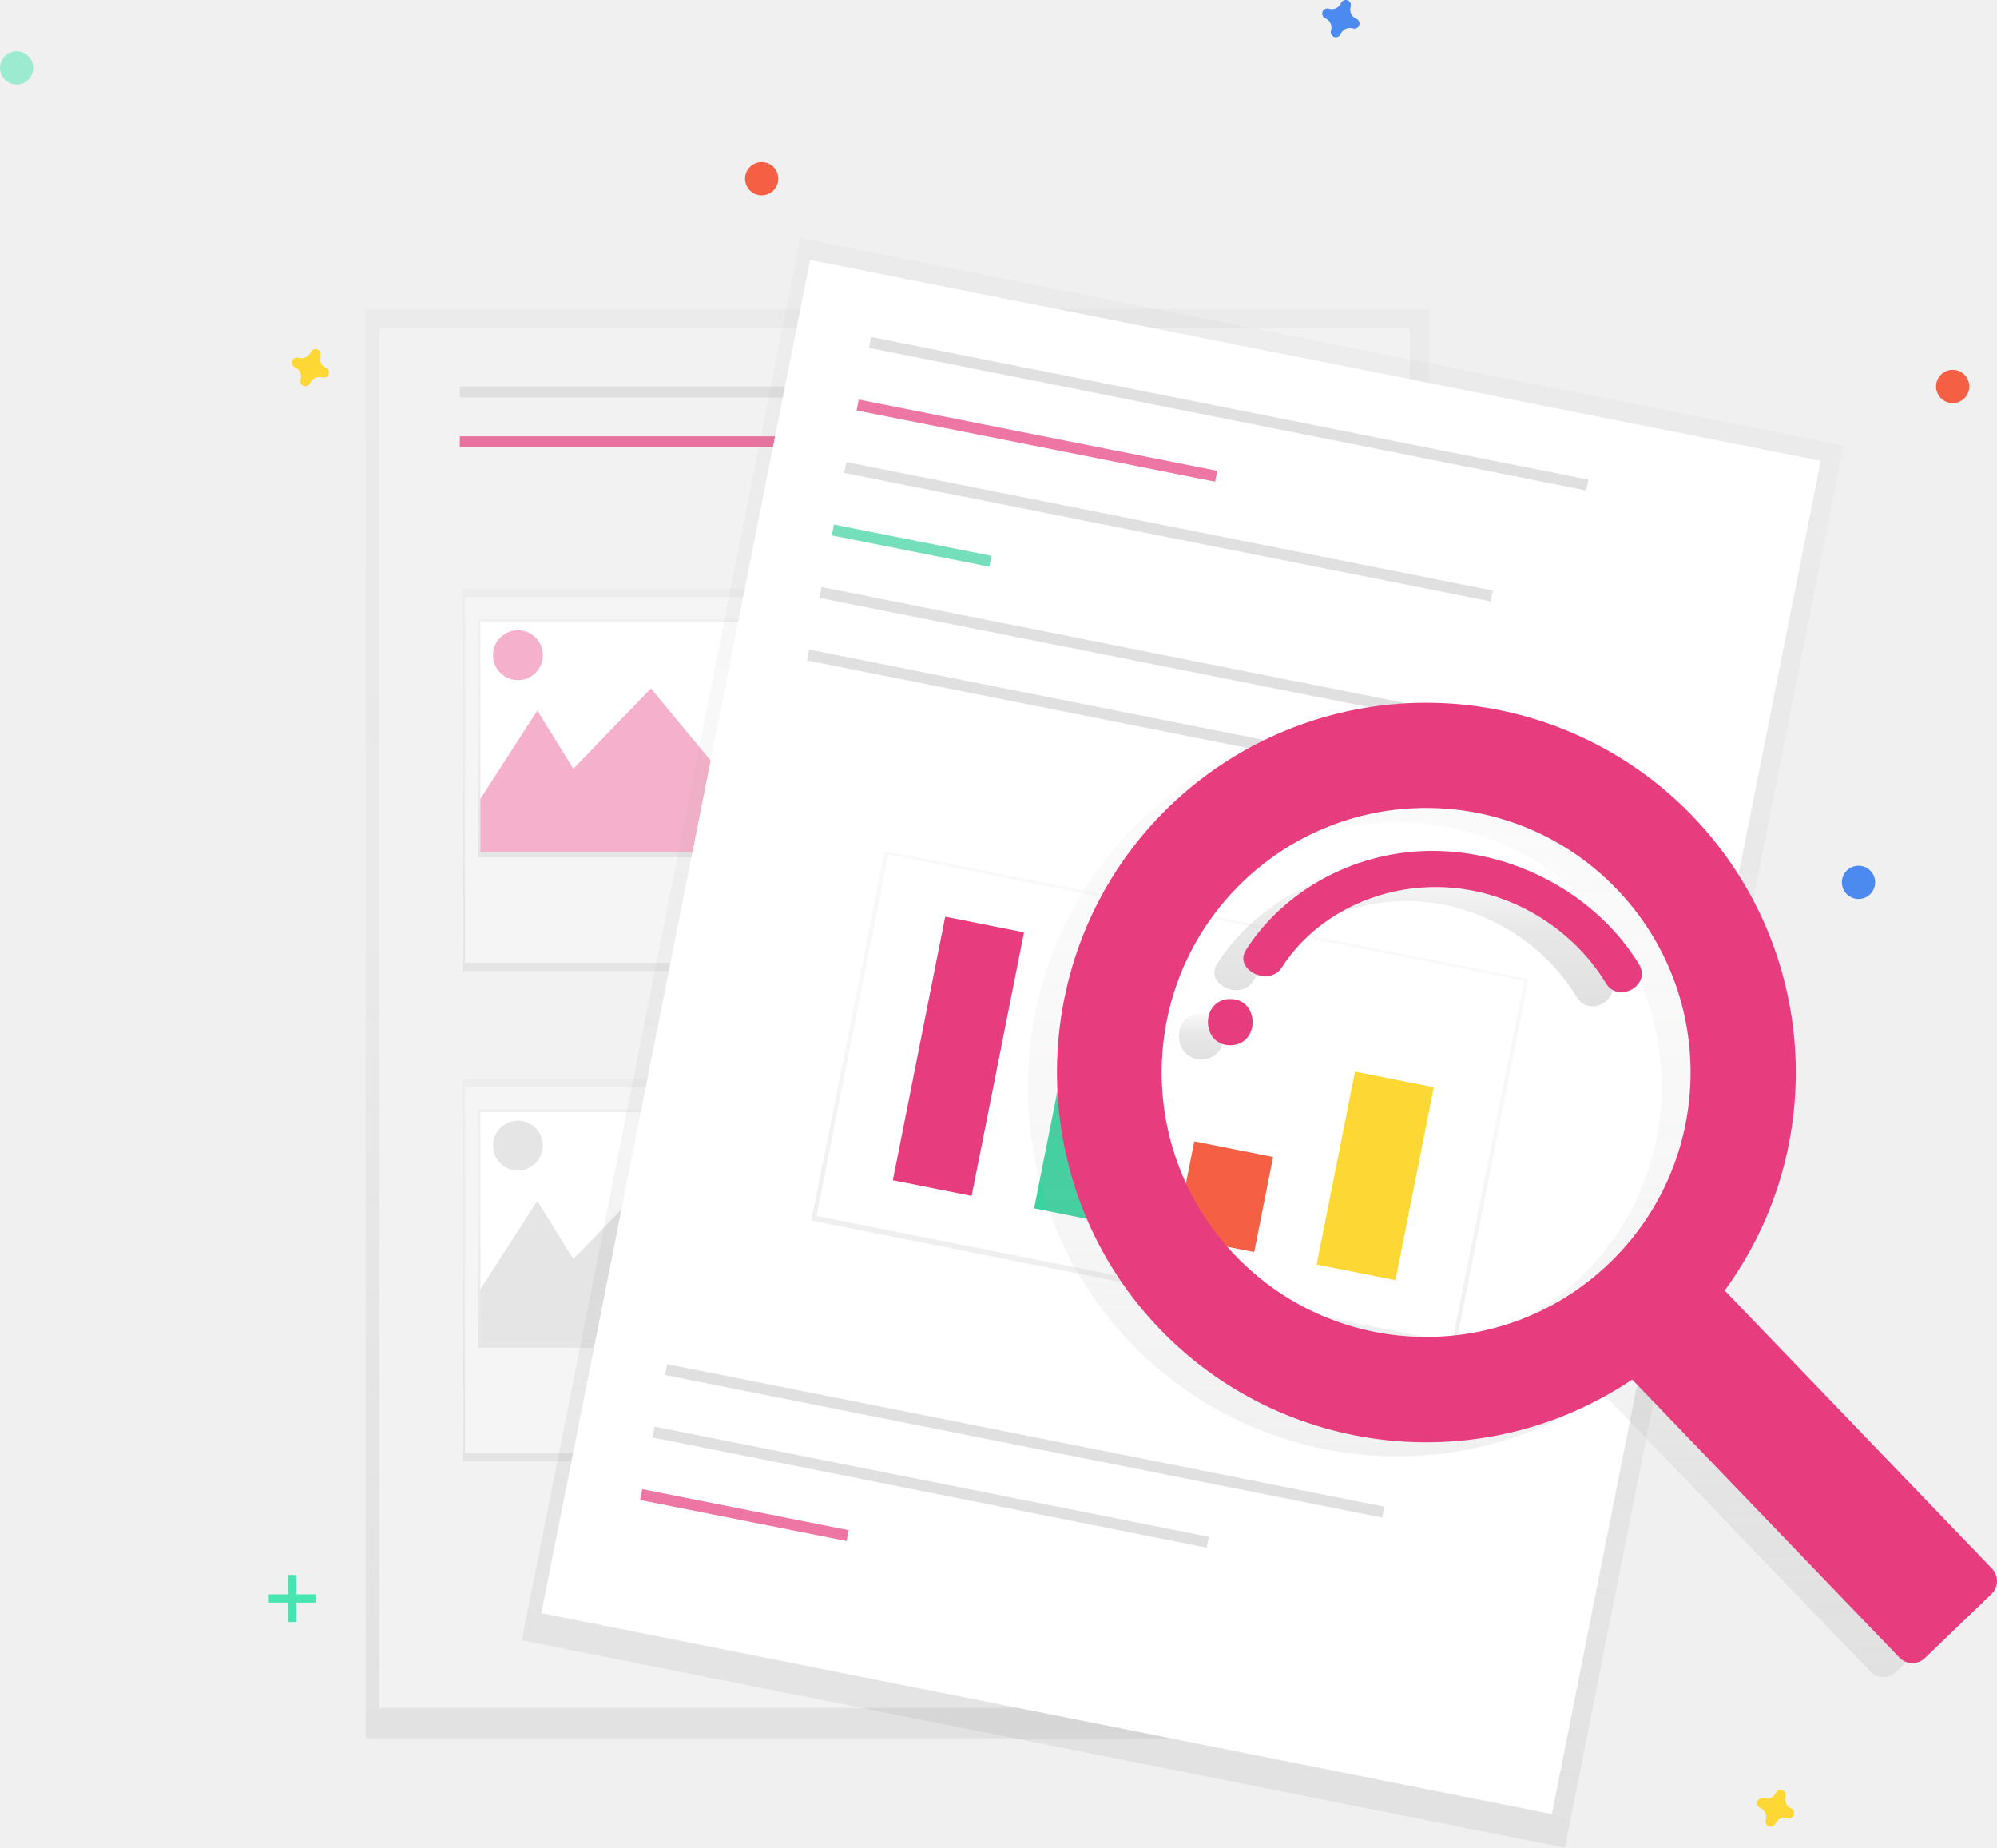
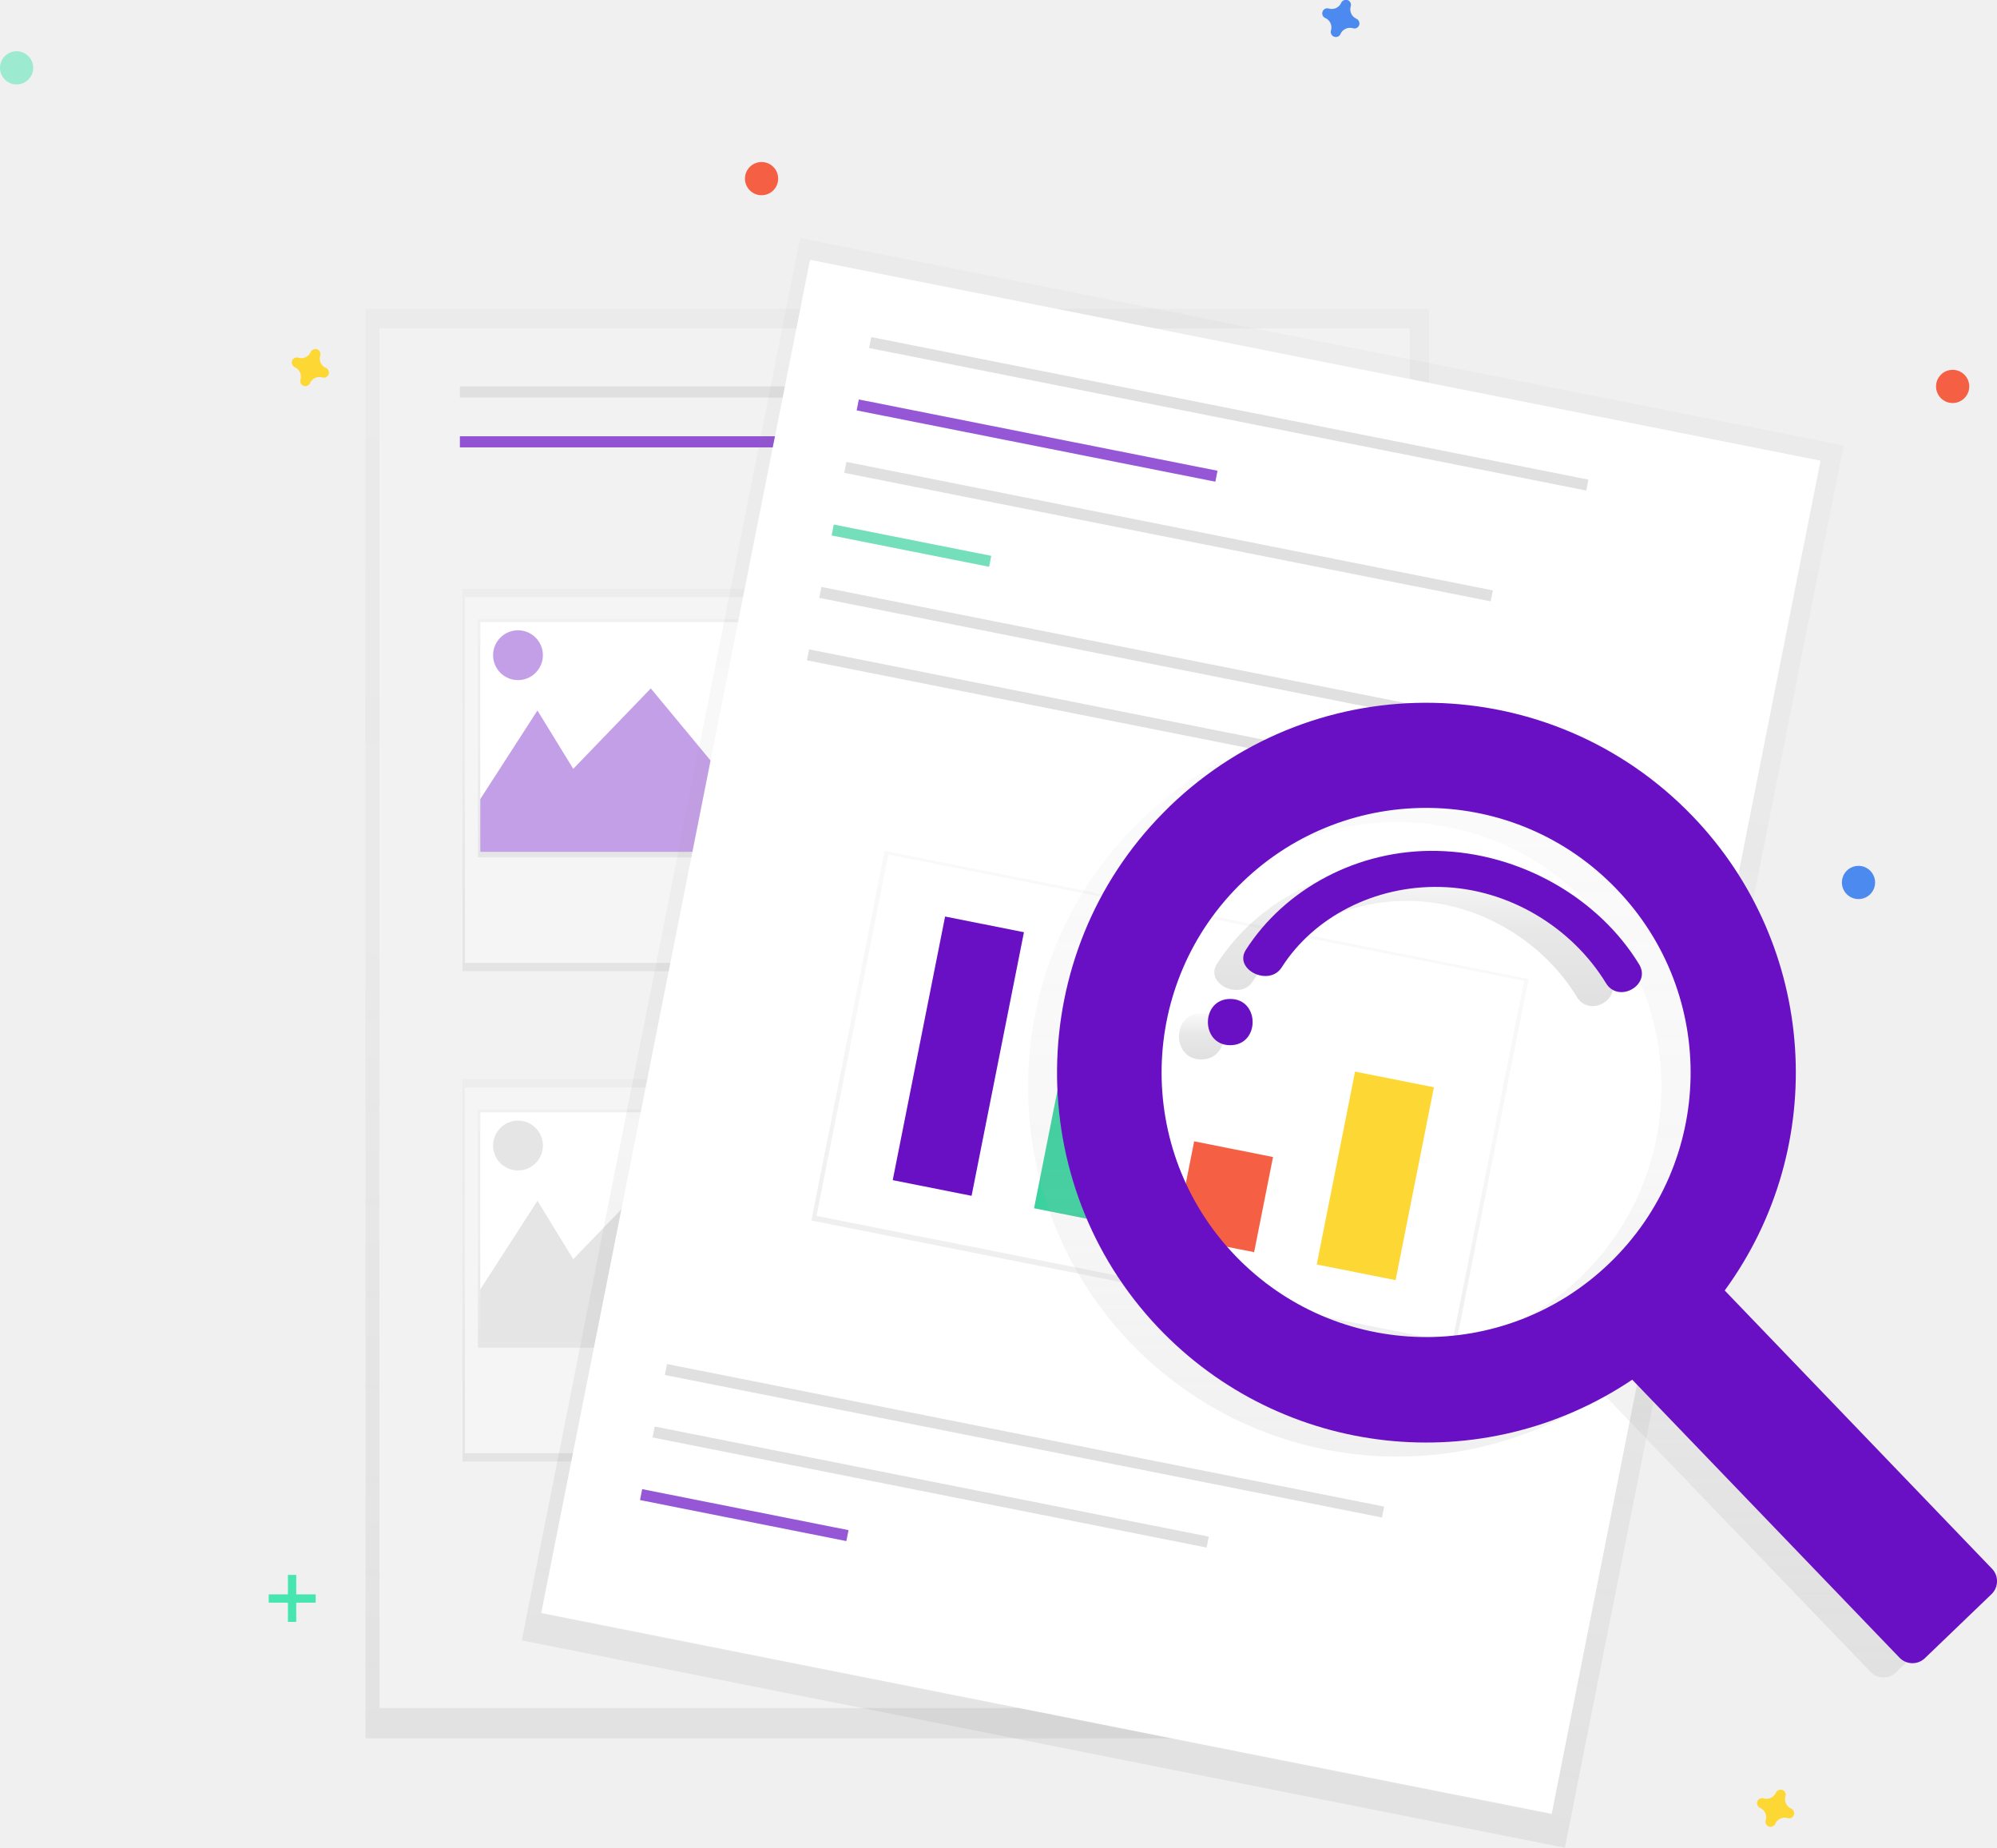
- <svg xmlns="http://www.w3.org/2000/svg" xmlns:xlink="http://www.w3.org/1999/xlink" id="9a5c15f4-7944-40bc-b8da-d63b7d478a28" data-name="Layer 1" width="842" height="778.92" viewBox="0 0 842 778.92">
-   <defs>
-     <linearGradient id="a91ba363-77be-43f7-9cf6-91c4a3880d9c" x1="378.37" y1="732.81" x2="378.37" y2="130.21" gradientUnits="userSpaceOnUse">
-       <stop offset="0" stop-color="gray" stop-opacity="0.25" />
-       <stop offset="0.54" stop-color="gray" stop-opacity="0.12" />
-       <stop offset="1" stop-color="gray" stop-opacity="0.1" />
+ <svg xmlns="http://www.w3.org/2000/svg" xmlns:xlink="http://www.w3.org/1999/xlink" version="1.1" id="_x39_a5c15f4-7944-40bc-b8da-d63b7d478a28" x="0px" y="0px" viewBox="0 0 842 778.9" style="enable-background:new 0 0 842 778.9;" xml:space="preserve">
+   <style type="text/css">
+ 	.st0{opacity:0.5;}
+ 	.st1{fill:url(#SVGID_1_);}
+ 	.st2{fill:#F2F2F2;}
+ 	.st3{fill:#E0E0E0;}
+ 	.st4{opacity:0.7;fill:#6A10C4;enable-background:new    ;}
+ 	.st5{fill:url(#SVGID_2_);}
+ 	.st6{fill:#F5F5F5;}
+ 	.st7{fill:url(#SVGID_3_);}
+ 	.st8{fill:#FFFFFF;}
+ 	.st9{clip-path:url(#SVGID_5_);}
+ 	.st10{opacity:0.4;fill:#6A10C4;enable-background:new    ;}
+ 	.st11{fill:url(#SVGID_6_);}
+ 	.st12{fill:url(#SVGID_7_);}
+ 	.st13{clip-path:url(#SVGID_9_);}
+ 	.st14{opacity:0.4;fill:#BDBDBD;enable-background:new    ;}
+ 	.st15{fill:url(#SVGID_10_);}
+ 	.st16{opacity:0.7;fill:#3AD29F;enable-background:new    ;}
+ 	.st17{fill:url(#SVGID_11_);}
+ 	.st18{fill:#6A10C4;}
+ 	.st19{fill:#3AD29F;}
+ 	.st20{fill:#F55F44;}
+ 	.st21{fill:#FDD835;}
+ 	.st22{fill:url(#SVGID_12_);}
+ 	.st23{fill:url(#SVGID_13_);}
+ 	.st24{fill:url(#SVGID_14_);}
+ 	.st25{fill:#47E6B1;}
+ 	.st26{fill:#4D8AF0;}
+ 	.st27{opacity:0.5;fill:#47E6B1;enable-background:new    ;}
+ </style>
+   <g class="st0">
+     <linearGradient id="SVGID_1_" gradientUnits="userSpaceOnUse" x1="378.37" y1="45.19" x2="378.37" y2="647.79" gradientTransform="matrix(1 0 0 -1 0 778)">
+       <stop offset="0" style="stop-color:#808080;stop-opacity:0.25" />
+       <stop offset="0.54" style="stop-color:#808080;stop-opacity:0.12" />
+       <stop offset="1" style="stop-color:#808080;stop-opacity:0.1" />
    </linearGradient>
-     <linearGradient id="d1e6aa0e-d79d-4f6f-afbb-c37e9ed80ff9" x1="274.44" y1="409.32" x2="274.44" y2="248.16" xlink:href="#a91ba363-77be-43f7-9cf6-91c4a3880d9c" />
-     <linearGradient id="a279b039-1afd-4281-8292-ccd5c8c9b734" x1="274.44" y1="361.44" x2="274.44" y2="261.01" xlink:href="#a91ba363-77be-43f7-9cf6-91c4a3880d9c" />
-     <clipPath id="42e7b1d1-2be2-47b0-aacb-a853df270819" transform="translate(-179 -60.54)">
-       <rect id="cf34cfb5-9399-4bae-9cea-d47bbef6cb3a" data-name="&lt;Rectangle&gt;" x="381.54" y="322.72" width="143.79" height="96.93" fill="#fff" />
+     <rect x="154.1" y="130.2" class="st1" width="448.4" height="602.6" />
+   </g>
+   <rect x="160" y="138.4" class="st2" width="434.4" height="581.6" />
+   <rect x="193.9" y="162.9" class="st3" width="149.5" height="4.7" />
+   <rect x="193.9" y="183.9" class="st4" width="149.5" height="4.7" />
+   <rect x="365.5" y="162.9" class="st3" width="149.5" height="4.7" />
+   <rect x="388.9" y="296" class="st3" width="149.5" height="4.7" />
+   <rect x="392.4" y="308.9" class="st3" width="149.5" height="4.7" />
+   <rect x="399.4" y="321.7" class="st3" width="149.5" height="4.7" />
+   <rect x="388.9" y="502.8" class="st3" width="149.5" height="4.7" />
+   <rect x="392.4" y="515.6" class="st3" width="149.5" height="4.7" />
+   <rect x="399.4" y="528.4" class="st3" width="149.5" height="4.7" />
+   <g class="st0">
+     <linearGradient id="SVGID_2_" gradientUnits="userSpaceOnUse" x1="274.44" y1="368.68" x2="274.44" y2="529.84" gradientTransform="matrix(1 0 0 -1 0 778)">
+       <stop offset="0" style="stop-color:#808080;stop-opacity:0.25" />
+       <stop offset="0.54" style="stop-color:#808080;stop-opacity:0.12" />
+       <stop offset="1" style="stop-color:#808080;stop-opacity:0.1" />
+     </linearGradient>
+     <rect x="195" y="248.2" class="st5" width="158.8" height="161.2" />
+   </g>
+   <rect x="196" y="251.7" class="st6" width="156.3" height="154.2" />
+   <g class="st0">
+     <linearGradient id="SVGID_3_" gradientUnits="userSpaceOnUse" x1="274.44" y1="416.56" x2="274.44" y2="516.99" gradientTransform="matrix(1 0 0 -1 0 778)">
+       <stop offset="0" style="stop-color:#808080;stop-opacity:0.25" />
+       <stop offset="0.54" style="stop-color:#808080;stop-opacity:0.12" />
+       <stop offset="1" style="stop-color:#808080;stop-opacity:0.1" />
+     </linearGradient>
+     <rect x="201.5" y="261" class="st7" width="145.8" height="100.4" />
+   </g>
+   <rect id="e1f34465-d008-41db-868b-e00503fb87b3" x="202.5" y="262.2" class="st8" width="143.8" height="96.9" />
+   <g>
+     <defs>
+       <rect id="SVGID_4_" x="202.5" y="262.2" width="143.8" height="96.9" />
+     </defs>
+     <clipPath id="SVGID_5_">
+       <use xlink:href="#SVGID_4_" style="overflow:visible;" />
    </clipPath>
-     <linearGradient id="972637f2-71db-4198-9c75-a0854a7fe249" x1="274.44" y1="616.03" x2="274.44" y2="454.87" xlink:href="#a91ba363-77be-43f7-9cf6-91c4a3880d9c" />
-     <linearGradient id="6c85befd-f960-412c-83e0-663d4b13bf85" x1="274.44" y1="568.15" x2="274.44" y2="467.72" xlink:href="#a91ba363-77be-43f7-9cf6-91c4a3880d9c" />
-     <clipPath id="f66b8fac-771d-49bf-85c7-4ce29a79f723" transform="translate(-179 -60.54)">
-       <rect id="7439734d-5f7c-428f-88ce-e68b86a45c07" data-name="&lt;Rectangle&gt;" x="381.54" y="529.42" width="143.79" height="96.93" fill="#fff" />
+     <g class="st9">
+       <polygon class="st10" points="190.4,355.6 226.6,299.5 241.7,324.1 274.4,290.2 302.5,324.1 327,273.9 390,374.3 185.7,367.3       " />
+       <circle class="st10" cx="218.4" cy="276.2" r="10.5" />
+     </g>
+   </g>
+   <g class="st0">
+     <linearGradient id="SVGID_6_" gradientUnits="userSpaceOnUse" x1="274.44" y1="161.97" x2="274.44" y2="323.13" gradientTransform="matrix(1 0 0 -1 0 778)">
+       <stop offset="0" style="stop-color:#808080;stop-opacity:0.25" />
+       <stop offset="0.54" style="stop-color:#808080;stop-opacity:0.12" />
+       <stop offset="1" style="stop-color:#808080;stop-opacity:0.1" />
+     </linearGradient>
+     <rect x="195" y="454.9" class="st11" width="158.8" height="161.2" />
+   </g>
+   <rect x="196" y="458.4" class="st6" width="156.3" height="154.2" />
+   <g class="st0">
+     <linearGradient id="SVGID_7_" gradientUnits="userSpaceOnUse" x1="274.44" y1="209.85" x2="274.44" y2="310.28" gradientTransform="matrix(1 0 0 -1 0 778)">
+       <stop offset="0" style="stop-color:#808080;stop-opacity:0.25" />
+       <stop offset="0.54" style="stop-color:#808080;stop-opacity:0.12" />
+       <stop offset="1" style="stop-color:#808080;stop-opacity:0.1" />
+     </linearGradient>
+     <rect x="201.5" y="467.7" class="st12" width="145.8" height="100.4" />
+   </g>
+   <rect id="c95ac4f6-be4d-44a3-92c2-5c8066e2b531" x="202.5" y="468.9" class="st8" width="143.8" height="96.9" />
+   <g>
+     <defs>
+       <rect id="SVGID_8_" x="202.5" y="468.9" width="143.8" height="96.9" />
+     </defs>
+     <clipPath id="SVGID_9_">
+       <use xlink:href="#SVGID_8_" style="overflow:visible;" />
    </clipPath>
-     <linearGradient id="598f8edf-c762-4b18-b52d-250fc678075a" x1="688.76" y1="765.86" x2="688.76" y2="163.26" gradientTransform="translate(1142.22 -188.53) rotate(90)" xlink:href="#a91ba363-77be-43f7-9cf6-91c4a3880d9c" />
-     <linearGradient id="013b841e-9a42-49b8-8a36-6db9ed002b72" x1="688.18" y1="568.49" x2="688.18" y2="409.67" gradientTransform="translate(1161.39 -164.01) rotate(90)" xlink:href="#a91ba363-77be-43f7-9cf6-91c4a3880d9c" />
-     <linearGradient id="f8cab3c1-d868-48bc-b87d-cd2075ddc26a" x1="810.6" y1="767.54" x2="810.6" y2="362.71" gradientUnits="userSpaceOnUse">
-       <stop offset="0" stop-color="#b3b3b3" stop-opacity="0.25" />
-       <stop offset="0.54" stop-color="#b3b3b3" stop-opacity="0.1" />
-       <stop offset="1" stop-color="#b3b3b3" stop-opacity="0.05" />
+     <g class="st13">
+       <polygon class="st14" points="190.4,562.3 226.6,506.2 241.7,530.8 274.4,496.9 302.5,530.8 327,480.6 390,581 185.7,574   " />
+       <circle class="st14" cx="218.4" cy="482.9" r="10.5" />
+     </g>
+   </g>
+   <g class="st0">
+     <linearGradient id="SVGID_10_" gradientUnits="userSpaceOnUse" x1="664.946" y1="-23.857" x2="664.946" y2="578.743" gradientTransform="matrix(0.9808 0.1949 0.1949 -0.9808 -207.6368 582.1729)">
+       <stop offset="0" style="stop-color:#808080;stop-opacity:0.25" />
+       <stop offset="0.54" style="stop-color:#808080;stop-opacity:0.12" />
+       <stop offset="1" style="stop-color:#808080;stop-opacity:0.1" />
    </linearGradient>
-     <linearGradient id="043d467e-585e-47c7-bb2c-06dd6f5be04b" x1="685.49" y1="507.08" x2="685.49" y2="487.6" gradientUnits="userSpaceOnUse">
-       <stop offset="0" stop-opacity="0.12" />
-       <stop offset="0.55" stop-opacity="0.09" />
-       <stop offset="1" stop-opacity="0.02" />
+     <polygon class="st15" points="220,691.5 337.4,100.4 777.3,187.8 659.8,778.9  " />
+   </g>
+   <rect x="207.2" y="219.9" transform="matrix(0.1949 -0.9808 0.9808 0.1949 -27.8777 840.3308)" class="st8" width="581.6" height="434.4" />
+   <rect x="515.7" y="20.3" transform="matrix(0.1949 -0.9808 0.9808 0.1949 246.0121 648.5438)" class="st3" width="4.7" height="308.3" />
+   <rect x="429.7" y="453.2" transform="matrix(0.1949 -0.9808 0.9808 0.1949 -247.9356 912.735)" class="st3" width="4.7" height="308.3" />
+   <rect x="390.1" y="507.8" transform="matrix(0.1949 -0.9808 0.9808 0.1949 -298.9553 889.5905)" class="st3" width="4.7" height="238.2" />
+   <rect x="311.5" y="594.3" transform="matrix(0.1949 -0.9808 0.9808 0.1949 -373.7481 822.0396)" class="st4" width="4.7" height="88.7" />
+   <rect x="434.9" y="108.7" transform="matrix(0.1949 -0.9808 0.9808 0.1949 169.8162 578.3666)" class="st4" width="4.7" height="154.2" />
+   <rect x="490.4" y="85.2" transform="matrix(0.1949 -0.9808 0.9808 0.1949 176.8156 663.7067)" class="st3" width="4.7" height="277.9" />
+   <rect x="382" y="196.1" transform="matrix(0.1949 -0.9808 0.9808 0.1949 83.8511 562.1752)" class="st16" width="4.7" height="67.7" />
+   <rect x="494.8" y="125.6" transform="matrix(0.1949 -0.9808 0.9808 0.1949 125.7888 712.8516)" class="st3" width="4.7" height="308.3" />
+   <g class="st0">
+     <linearGradient id="SVGID_11_" gradientUnits="userSpaceOnUse" x1="664.361" y1="173.503" x2="664.361" y2="332.323" gradientTransform="matrix(0.9808 0.1949 0.1949 -0.9808 -207.6405 582.1699)">
+       <stop offset="0" style="stop-color:#808080;stop-opacity:0.25" />
+       <stop offset="0.54" style="stop-color:#808080;stop-opacity:0.12" />
+       <stop offset="1" style="stop-color:#808080;stop-opacity:0.1" />
    </linearGradient>
-     <linearGradient id="be08032f-102d-431e-9b5f-1e4ebfc8159b" x1="774.99" y1="484.73" x2="774.99" y2="425.15" xlink:href="#043d467e-585e-47c7-bb2c-06dd6f5be04b" />
-   </defs>
-   <g opacity="0.5">
-     <rect x="154.15" y="130.21" width="448.44" height="602.6" fill="url(#a91ba363-77be-43f7-9cf6-91c4a3880d9c)" />
+     <polygon class="st17" points="342.1,514.5 373,358.7 644.5,412.7 613.5,568.5  " />
  </g>
-   <rect x="159.99" y="138.39" width="434.43" height="581.58" fill="#f2f2f2" />
-   <rect x="193.86" y="162.91" width="149.48" height="4.67" fill="#e0e0e0" />
-   <rect x="193.86" y="183.93" width="149.48" height="4.67" fill="#e73c7e" opacity="0.7" />
-   <rect x="365.53" y="162.91" width="149.48" height="4.67" fill="#e0e0e0" />
-   <rect x="388.88" y="296.05" width="149.48" height="4.67" fill="#e0e0e0" />
-   <rect x="392.39" y="308.89" width="149.48" height="4.67" fill="#e0e0e0" />
-   <rect x="399.4" y="321.74" width="149.48" height="4.67" fill="#e0e0e0" />
-   <rect x="388.88" y="502.75" width="149.48" height="4.67" fill="#e0e0e0" />
-   <rect x="392.39" y="515.6" width="149.48" height="4.67" fill="#e0e0e0" />
-   <rect x="399.4" y="528.44" width="149.48" height="4.67" fill="#e0e0e0" />
-   <g opacity="0.5">
-     <rect x="195.03" y="248.16" width="158.82" height="161.16" fill="url(#d1e6aa0e-d79d-4f6f-afbb-c37e9ed80ff9)" />
-   </g>
-   <rect x="196.03" y="251.67" width="156.32" height="154.15" fill="#f5f5f5" />
-   <g opacity="0.5">
-     <rect x="201.54" y="261.01" width="145.8" height="100.43" fill="url(#a279b039-1afd-4281-8292-ccd5c8c9b734)" />
-   </g>
-   <rect id="e1f34465-d008-41db-868b-e00503fb87b3" data-name="&lt;Rectangle&gt;" x="202.54" y="262.18" width="143.79" height="96.93" fill="#fff" />
-   <g clip-path="url(#42e7b1d1-2be2-47b0-aacb-a853df270819)">
-     <polygon points="190.35 355.61 226.56 299.55 241.74 324.07 274.44 290.21 302.47 324.07 326.99 273.86 390.05 374.29 185.68 367.28 190.35 355.61" fill="#e73c7e" opacity="0.4" />
-     <circle cx="218.38" cy="276.19" r="10.51" fill="#e73c7e" opacity="0.4" />
-   </g>
-   <g opacity="0.5">
-     <rect x="195.03" y="454.87" width="158.82" height="161.16" fill="url(#972637f2-71db-4198-9c75-a0854a7fe249)" />
-   </g>
-   <rect x="196.03" y="458.37" width="156.32" height="154.15" fill="#f5f5f5" />
-   <g opacity="0.5">
-     <rect x="201.54" y="467.72" width="145.8" height="100.43" fill="url(#6c85befd-f960-412c-83e0-663d4b13bf85)" />
-   </g>
-   <rect id="c95ac4f6-be4d-44a3-92c2-5c8066e2b531" data-name="&lt;Rectangle&gt;" x="202.54" y="468.88" width="143.79" height="96.93" fill="#fff" />
-   <g clip-path="url(#f66b8fac-771d-49bf-85c7-4ce29a79f723)">
-     <polygon points="190.35 562.31 226.56 506.25 241.74 530.78 274.44 496.91 302.47 530.78 326.99 480.56 390.05 580.99 185.68 573.99 190.35 562.31" fill="#bdbdbd" opacity="0.4" />
-     <circle cx="218.38" cy="482.9" r="10.51" fill="#bdbdbd" opacity="0.4" />
-   </g>
-   <g opacity="0.5">
-     <rect x="376.36" y="276.01" width="602.6" height="448.44" transform="translate(-124.09 1006.82) rotate(-78.76)" fill="url(#598f8edf-c762-4b18-b52d-250fc678075a)" />
-   </g>
-   <rect x="386.18" y="280.49" width="581.58" height="434.43" transform="translate(-122.17 1004.12) rotate(-78.76)" fill="#fff" />
-   <rect x="542.89" y="232.65" width="308.31" height="4.67" transform="translate(-119.81 -191.93) rotate(11.24)" fill="#e0e0e0" />
-   <rect x="456.83" y="665.62" width="308.31" height="4.67" transform="translate(-37.05 -166.84) rotate(11.24)" fill="#e0e0e0" />
-   <rect x="452.26" y="685.13" width="238.24" height="4.67" transform="translate(-34.01 -158.75) rotate(11.24)" fill="#e0e0e0" />
-   <rect x="448.46" y="696.91" width="88.75" height="4.67" transform="translate(-33.22 -143.21) rotate(11.24)" fill="#e73c7e" opacity="0.7" />
-   <rect x="539.13" y="243.97" width="154.15" height="4.67" transform="translate(-119.16 -175.95) rotate(11.24)" fill="#e73c7e" opacity="0.7" />
-   <rect x="532.71" y="282.38" width="277.94" height="4.67" transform="translate(-110.6 -186.03) rotate(11.24)" fill="#e0e0e0" />
-   <rect x="529.49" y="288.24" width="67.73" height="4.67" transform="translate(-111.54 -164.8) rotate(11.24)" fill="#3ad29f" opacity="0.7" />
-   <rect x="521.95" y="338.03" width="308.31" height="4.67" transform="translate(-99.67 -185.82) rotate(11.24)" fill="#e0e0e0" />
-   <g opacity="0.5">
-     <rect x="592.89" y="385.78" width="158.82" height="276.77" transform="translate(-151.88 1020.84) rotate(-78.76)" fill="url(#013b841e-9a42-49b8-8a36-6db9ed002b72)" />
-   </g>
-   <rect x="535.78" y="445.94" width="273.27" height="155.32" transform="translate(-64.02 -181.59) rotate(11.24)" fill="#fff" />
-   <rect x="516.71" y="364.38" width="308.31" height="4.67" transform="translate(-94.63 -184.29) rotate(11.24)" fill="#e0e0e0" />
-   <rect x="566.14" y="449.2" width="33.87" height="113.28" transform="translate(-69.19 -164.51) rotate(11.24)" fill="#e73c7e" />
-   <rect x="622.06" y="498.05" width="33.87" height="75.91" transform="translate(-62.24 -174.83) rotate(11.24)" fill="#3ad29f" />
-   <rect x="678.21" y="544.59" width="33.87" height="40.87" transform="translate(-55.5 -185.22) rotate(11.24)" fill="#f55f44" />
-   <rect x="741.87" y="514.79" width="33.87" height="82.92" transform="translate(-55.99 -197.8) rotate(11.24)" fill="#fdd835" />
-   <path d="M880.45,410.55a155.89,155.89,0,0,0-223.11-1.68c-59,59.48-60,156.33-2.29,217.07A155.89,155.89,0,0,0,854.95,648L967.64,765.21a7.59,7.59,0,0,0,10.73.21l28.08-27a7.59,7.59,0,0,0,.21-10.73L894,610.49A155.9,155.9,0,0,0,880.45,410.55ZM845.35,599a111.5,111.5,0,1,1,3.1-157.66A111.5,111.5,0,0,1,845.35,599Z" transform="translate(-179 -60.54)" fill="url(#f8cab3c1-d868-48bc-b87d-cd2075ddc26a)" />
-   <path d="M685.49,487.6c-12.54,0-12.56,19.49,0,19.49S698.05,487.6,685.49,487.6Z" transform="translate(-179 -60.54)" fill="url(#043d467e-585e-47c7-bb2c-06dd6f5be04b)" />
-   <path d="M772.9,425.17c-33.75-.76-64.46,16.17-80.79,41.73-5.33,8.34,9.8,15.71,15.1,7.41,13.52-21.16,39.21-34.6,67-33.9,29.12.73,55.62,17.39,69.65,40.51,5.32,8.77,19.27.8,14-7.92C840.8,445,807.76,426,772.9,425.17Z" transform="translate(-179 -60.54)" fill="url(#be08032f-102d-431e-9b5f-1e4ebfc8159b)" />
-   <path d="M892.68,404.63a155.89,155.89,0,0,0-223.11-1.68c-59,59.48-60,156.33-2.29,217.07a155.89,155.89,0,0,0,199.9,22.05L979.86,759.29a7.59,7.59,0,0,0,10.73.21l28.08-27a7.59,7.59,0,0,0,.21-10.73L906.19,604.56A155.9,155.9,0,0,0,892.68,404.63ZM857.58,593a111.5,111.5,0,1,1,3.1-157.66A111.5,111.5,0,0,1,857.58,593Z" transform="translate(-179 -60.54)" fill="#e73c7e" />
-   <path d="M697.72,481.67c-12.54,0-12.56,19.49,0,19.49S710.28,481.67,697.72,481.67Z" transform="translate(-179 -60.54)" fill="#e73c7e" />
-   <path d="M785.13,419.25c-33.75-.76-64.46,16.17-80.79,41.73-5.33,8.34,9.8,15.71,15.1,7.41,13.52-21.16,39.21-34.6,67-33.9,29.12.73,55.62,17.39,69.65,40.51,5.32,8.77,19.27.8,14-7.92C853,439,820,420,785.13,419.25Z" transform="translate(-179 -60.54)" fill="#e73c7e" />
-   <rect x="121.45" y="663.91" width="3.5" height="19.85" fill="#47e6b1" />
-   <rect x="300.45" y="724.45" width="3.5" height="19.85" transform="translate(857.58 371.63) rotate(90)" fill="#47e6b1" />
-   <path d="M750.87,68.49a4.29,4.29,0,0,1-2.39-5.19,2.06,2.06,0,0,0,.09-.48h0a2.15,2.15,0,0,0-3.87-1.43h0a2.06,2.06,0,0,0-.24.42,4.29,4.29,0,0,1-5.19,2.39,2.06,2.06,0,0,0-.48-.09h0A2.15,2.15,0,0,0,737.38,68h0a2.06,2.06,0,0,0,.42.24,4.29,4.29,0,0,1,2.39,5.19,2.06,2.06,0,0,0-.09.48h0A2.15,2.15,0,0,0,744,75.32h0a2.06,2.06,0,0,0,.24-.42,4.29,4.29,0,0,1,5.19-2.39,2.06,2.06,0,0,0,.48.09h0a2.15,2.15,0,0,0,1.43-3.87h0A2.06,2.06,0,0,0,750.87,68.49Z" transform="translate(-179 -60.54)" fill="#4d8af0" />
-   <path d="M316.44,215.64a4.29,4.29,0,0,1-2.39-5.19,2.06,2.06,0,0,0,.09-.48h0a2.15,2.15,0,0,0-3.87-1.43h0a2.06,2.06,0,0,0-.24.42,4.29,4.29,0,0,1-5.19,2.39,2.06,2.06,0,0,0-.48-.09h0a2.15,2.15,0,0,0-1.43,3.87h0a2.06,2.06,0,0,0,.42.24,4.29,4.29,0,0,1,2.39,5.19,2.06,2.06,0,0,0-.09.48h0a2.15,2.15,0,0,0,3.87,1.43h0a2.06,2.06,0,0,0,.24-.42,4.29,4.29,0,0,1,5.19-2.39,2.06,2.06,0,0,0,.48.09h0a2.15,2.15,0,0,0,1.43-3.87h0A2.06,2.06,0,0,0,316.44,215.64Z" transform="translate(-179 -60.54)" fill="#fdd835" />
-   <path d="M934.22,822.9a4.29,4.29,0,0,1-2.39-5.19,2.06,2.06,0,0,0,.09-.48h0a2.15,2.15,0,0,0-3.87-1.43h0a2.06,2.06,0,0,0-.24.42,4.29,4.29,0,0,1-5.19,2.39,2.06,2.06,0,0,0-.48-.09h0a2.15,2.15,0,0,0-1.43,3.87h0a2.06,2.06,0,0,0,.42.24,4.29,4.29,0,0,1,2.39,5.19,2.06,2.06,0,0,0-.09.48h0a2.15,2.15,0,0,0,3.87,1.43h0a2.06,2.06,0,0,0,.24-.42,4.29,4.29,0,0,1,5.19-2.39,2.06,2.06,0,0,0,.48.09h0a2.15,2.15,0,0,0,1.43-3.87h0A2.06,2.06,0,0,0,934.22,822.9Z" transform="translate(-179 -60.54)" fill="#fdd835" />
-   <circle cx="321.15" cy="75.33" r="7.01" fill="#f55f44" />
-   <circle cx="823.31" cy="162.91" r="7.01" fill="#f55f44" />
-   <circle cx="783.61" cy="371.95" r="7.01" fill="#4d8af0" />
-   <circle cx="7.01" cy="28.61" r="7.01" fill="#47e6b1" opacity="0.5" />
+   <rect x="415.8" y="326.4" transform="matrix(0.1949 -0.9808 0.9808 0.1949 -56.8948 856.753)" class="st8" width="155.3" height="273.3" />
+   <rect x="489.6" y="152" transform="matrix(0.1949 -0.9808 0.9808 0.1949 95.726 728.9329)" class="st3" width="4.7" height="308.3" />
+   <rect x="347.5" y="428.3" transform="matrix(0.1949 -0.9808 0.9808 0.1949 -111.4035 754.8389)" class="st18" width="113.3" height="33.9" />
+   <rect x="422.1" y="458.5" transform="matrix(0.1949 -0.9808 0.9808 0.1949 -95.9729 833.9703)" class="st19" width="75.9" height="33.9" />
+   <rect x="495.7" y="487.5" transform="matrix(0.1949 -0.9808 0.9808 0.1949 -79.2239 912.4116)" class="st20" width="40.9" height="33.9" />
+   <rect x="538.4" y="478.8" transform="matrix(0.1949 -0.9808 0.9808 0.1949 -19.3632 967.7828)" class="st21" width="82.9" height="33.9" />
+   <linearGradient id="SVGID_12_" gradientUnits="userSpaceOnUse" x1="810.599" y1="10.462" x2="810.599" y2="415.296" gradientTransform="matrix(1 0 0 -1 -179 717.46)">
+     <stop offset="0" style="stop-color:#B3B3B3;stop-opacity:0.25" />
+     <stop offset="0.54" style="stop-color:#B3B3B3;stop-opacity:0.1" />
+     <stop offset="1" style="stop-color:#B3B3B3;stop-opacity:5.000000e-02" />
+   </linearGradient>
+   <path class="st22" d="M701.5,350c-59.7-62.1-158.4-64-220.4-4.3c-0.9,0.9-1.8,1.8-2.7,2.7c-59,59.5-60,156.3-2.3,217.1  c52.3,55.1,136.8,64.4,199.9,22.1l112.7,117.2c2.9,3,7.7,3.1,10.7,0.2l28.1-27c3-2.9,3.1-7.7,0.2-10.7L715,550  C759.6,488.8,753.9,404.5,701.5,350z M666.3,538.5c-44.4,42.7-115,41.3-157.7-3.1s-41.3-115,3.1-157.7c44.4-42.7,115-41.3,157.6,3.1  C712.1,425.2,710.7,495.8,666.3,538.5C666.4,538.5,666.4,538.5,666.3,538.5z" />
+   <linearGradient id="SVGID_13_" gradientUnits="userSpaceOnUse" x1="685.494" y1="270.91" x2="685.494" y2="290.4" gradientTransform="matrix(1 0 0 -1 -179 717.46)">
+     <stop offset="0" style="stop-color:#000000;stop-opacity:0.12" />
+     <stop offset="0.55" style="stop-color:#000000;stop-opacity:9.000000e-02" />
+     <stop offset="1" style="stop-color:#000000;stop-opacity:2.000000e-02" />
+   </linearGradient>
+   <path class="st23" d="M506.5,427.1c-12.5,0-12.6,19.5,0,19.5S519,427.1,506.5,427.1z" />
+   <linearGradient id="SVGID_14_" gradientUnits="userSpaceOnUse" x1="775.009" y1="293.273" x2="775.009" y2="352.855" gradientTransform="matrix(1 0 0 -1 -179 717.46)">
+     <stop offset="0" style="stop-color:#000000;stop-opacity:0.12" />
+     <stop offset="0.55" style="stop-color:#000000;stop-opacity:9.000000e-02" />
+     <stop offset="1" style="stop-color:#000000;stop-opacity:2.000000e-02" />
+   </linearGradient>
+   <path class="st24" d="M593.9,364.6c-33.8-0.8-64.5,16.2-80.8,41.7c-5.3,8.3,9.8,15.7,15.1,7.4c13.5-21.2,39.2-34.6,67-33.9  c29.1,0.7,55.6,17.4,69.7,40.5c5.3,8.8,19.3,0.8,14-7.9C661.8,384.5,628.8,365.5,593.9,364.6z" />
+   <path class="st18" d="M713.7,344.1c-59.7-62.1-158.4-64-220.4-4.3c-0.9,0.9-1.8,1.8-2.7,2.7c-59,59.5-60,156.3-2.3,217.1  c52.3,55.1,136.8,64.4,199.9,22l112.7,117.2c2.9,3,7.7,3.1,10.7,0.2l28.1-27c3-2.9,3.1-7.7,0.2-10.7L727.2,544  C771.8,482.9,766.1,398.6,713.7,344.1z M678.6,532.5c-44.4,42.7-115,41.3-157.7-3.1s-41.3-115,3.1-157.7  c44.4-42.7,115-41.3,157.6,3.1C724.4,419.2,723,489.8,678.6,532.5C678.6,532.5,678.6,532.5,678.6,532.5z" />
+   <path class="st18" d="M518.7,421.1c-12.5,0-12.6,19.5,0,19.5S531.3,421.1,518.7,421.1z" />
+   <path class="st18" d="M606.1,358.7c-33.8-0.8-64.5,16.2-80.8,41.7c-5.3,8.3,9.8,15.7,15.1,7.4c13.5-21.2,39.2-34.6,67-33.9  c29.1,0.7,55.6,17.4,69.7,40.5c5.3,8.8,19.3,0.8,14-7.9C674,378.5,641,359.5,606.1,358.7z" />
+   <rect x="121.4" y="663.9" class="st25" width="3.5" height="19.8" />
+   <rect x="113.3" y="672.1" class="st25" width="19.8" height="3.5" />
+   <path class="st26" d="M571.9,7.9c-2-0.9-3-3.1-2.4-5.2c0-0.2,0.1-0.3,0.1-0.5l0,0c0.1-1.2-0.8-2.2-2-2.3c-0.7,0-1.4,0.3-1.9,0.9l0,0  c-0.1,0.1-0.2,0.3-0.2,0.4c-0.9,2-3.1,3-5.2,2.4c-0.2,0-0.3-0.1-0.5-0.1l0,0c-1.2-0.1-2.2,0.8-2.3,2c-0.1,0.7,0.3,1.5,0.9,1.9l0,0  c0.1,0.1,0.3,0.2,0.4,0.2c2,0.9,3,3.1,2.4,5.2c0,0.2-0.1,0.3-0.1,0.5l0,0c-0.1,1.2,0.8,2.2,2,2.3c0.8,0.1,1.5-0.3,1.9-0.9l0,0  c0.1-0.1,0.2-0.3,0.2-0.4c0.9-2,3.1-3,5.2-2.4c0.2,0,0.3,0.1,0.5,0.1l0,0c1.2,0.1,2.2-0.8,2.3-2c0-0.7-0.3-1.4-0.9-1.9l0,0  C572.2,8.1,572,8,571.9,7.9z" />
+   <path class="st21" d="M137.4,155.1c-2-0.9-3-3.1-2.4-5.2c0-0.2,0.1-0.3,0.1-0.5l0,0c0.1-1.2-0.8-2.2-2-2.3c-0.7,0-1.4,0.3-1.9,0.9  l0,0c-0.1,0.1-0.2,0.3-0.2,0.4c-0.9,2-3.1,3-5.2,2.4c-0.2,0-0.3-0.1-0.5-0.1l0,0c-1.2-0.1-2.2,0.8-2.3,2c0,0.7,0.3,1.4,0.9,1.9l0,0  c0.1,0.1,0.3,0.2,0.4,0.2c2,0.9,3,3.1,2.4,5.2c0,0.2-0.1,0.3-0.1,0.5l0,0c-0.1,1.2,0.8,2.2,2,2.3c0.7,0,1.4-0.3,1.9-0.9l0,0  c0.1-0.1,0.2-0.3,0.2-0.4c0.9-2,3.1-3,5.2-2.4c0.2,0,0.3,0.1,0.5,0.1l0,0c1.2,0.1,2.2-0.8,2.3-2c0-0.7-0.3-1.4-0.9-1.9l0,0  C137.7,155.2,137.6,155.2,137.4,155.1z" />
+   <path class="st21" d="M755.2,762.4c-2-0.9-3-3.1-2.4-5.2c0-0.2,0.1-0.3,0.1-0.5l0,0c0.1-1.2-0.8-2.2-2-2.3c-0.7,0-1.4,0.3-1.9,0.9  l0,0c-0.1,0.1-0.2,0.3-0.2,0.4c-0.9,2-3.1,3-5.2,2.4c-0.2,0-0.3-0.1-0.5-0.1l0,0c-1.2-0.1-2.2,0.8-2.3,2c0,0.7,0.3,1.4,0.9,1.9l0,0  c0.1,0.1,0.3,0.2,0.4,0.2c2,0.9,3,3.1,2.4,5.2c0,0.2-0.1,0.3-0.1,0.5l0,0c-0.1,1.2,0.8,2.2,2,2.3c0.7,0,1.4-0.3,1.9-0.9l0,0  c0.1-0.1,0.2-0.3,0.2-0.4c0.9-2,3.1-3,5.2-2.4c0.2,0,0.3,0.1,0.5,0.1l0,0c1.2,0.1,2.2-0.8,2.3-2c0-0.7-0.3-1.4-0.9-1.9l0,0  C755.5,762.5,755.4,762.4,755.2,762.4z" />
+   <circle class="st20" cx="321.1" cy="75.3" r="7" />
+   <circle class="st20" cx="823.3" cy="162.9" r="7" />
+   <circle class="st26" cx="783.6" cy="372" r="7" />
+   <circle class="st27" cx="7" cy="28.6" r="7" />
</svg>
